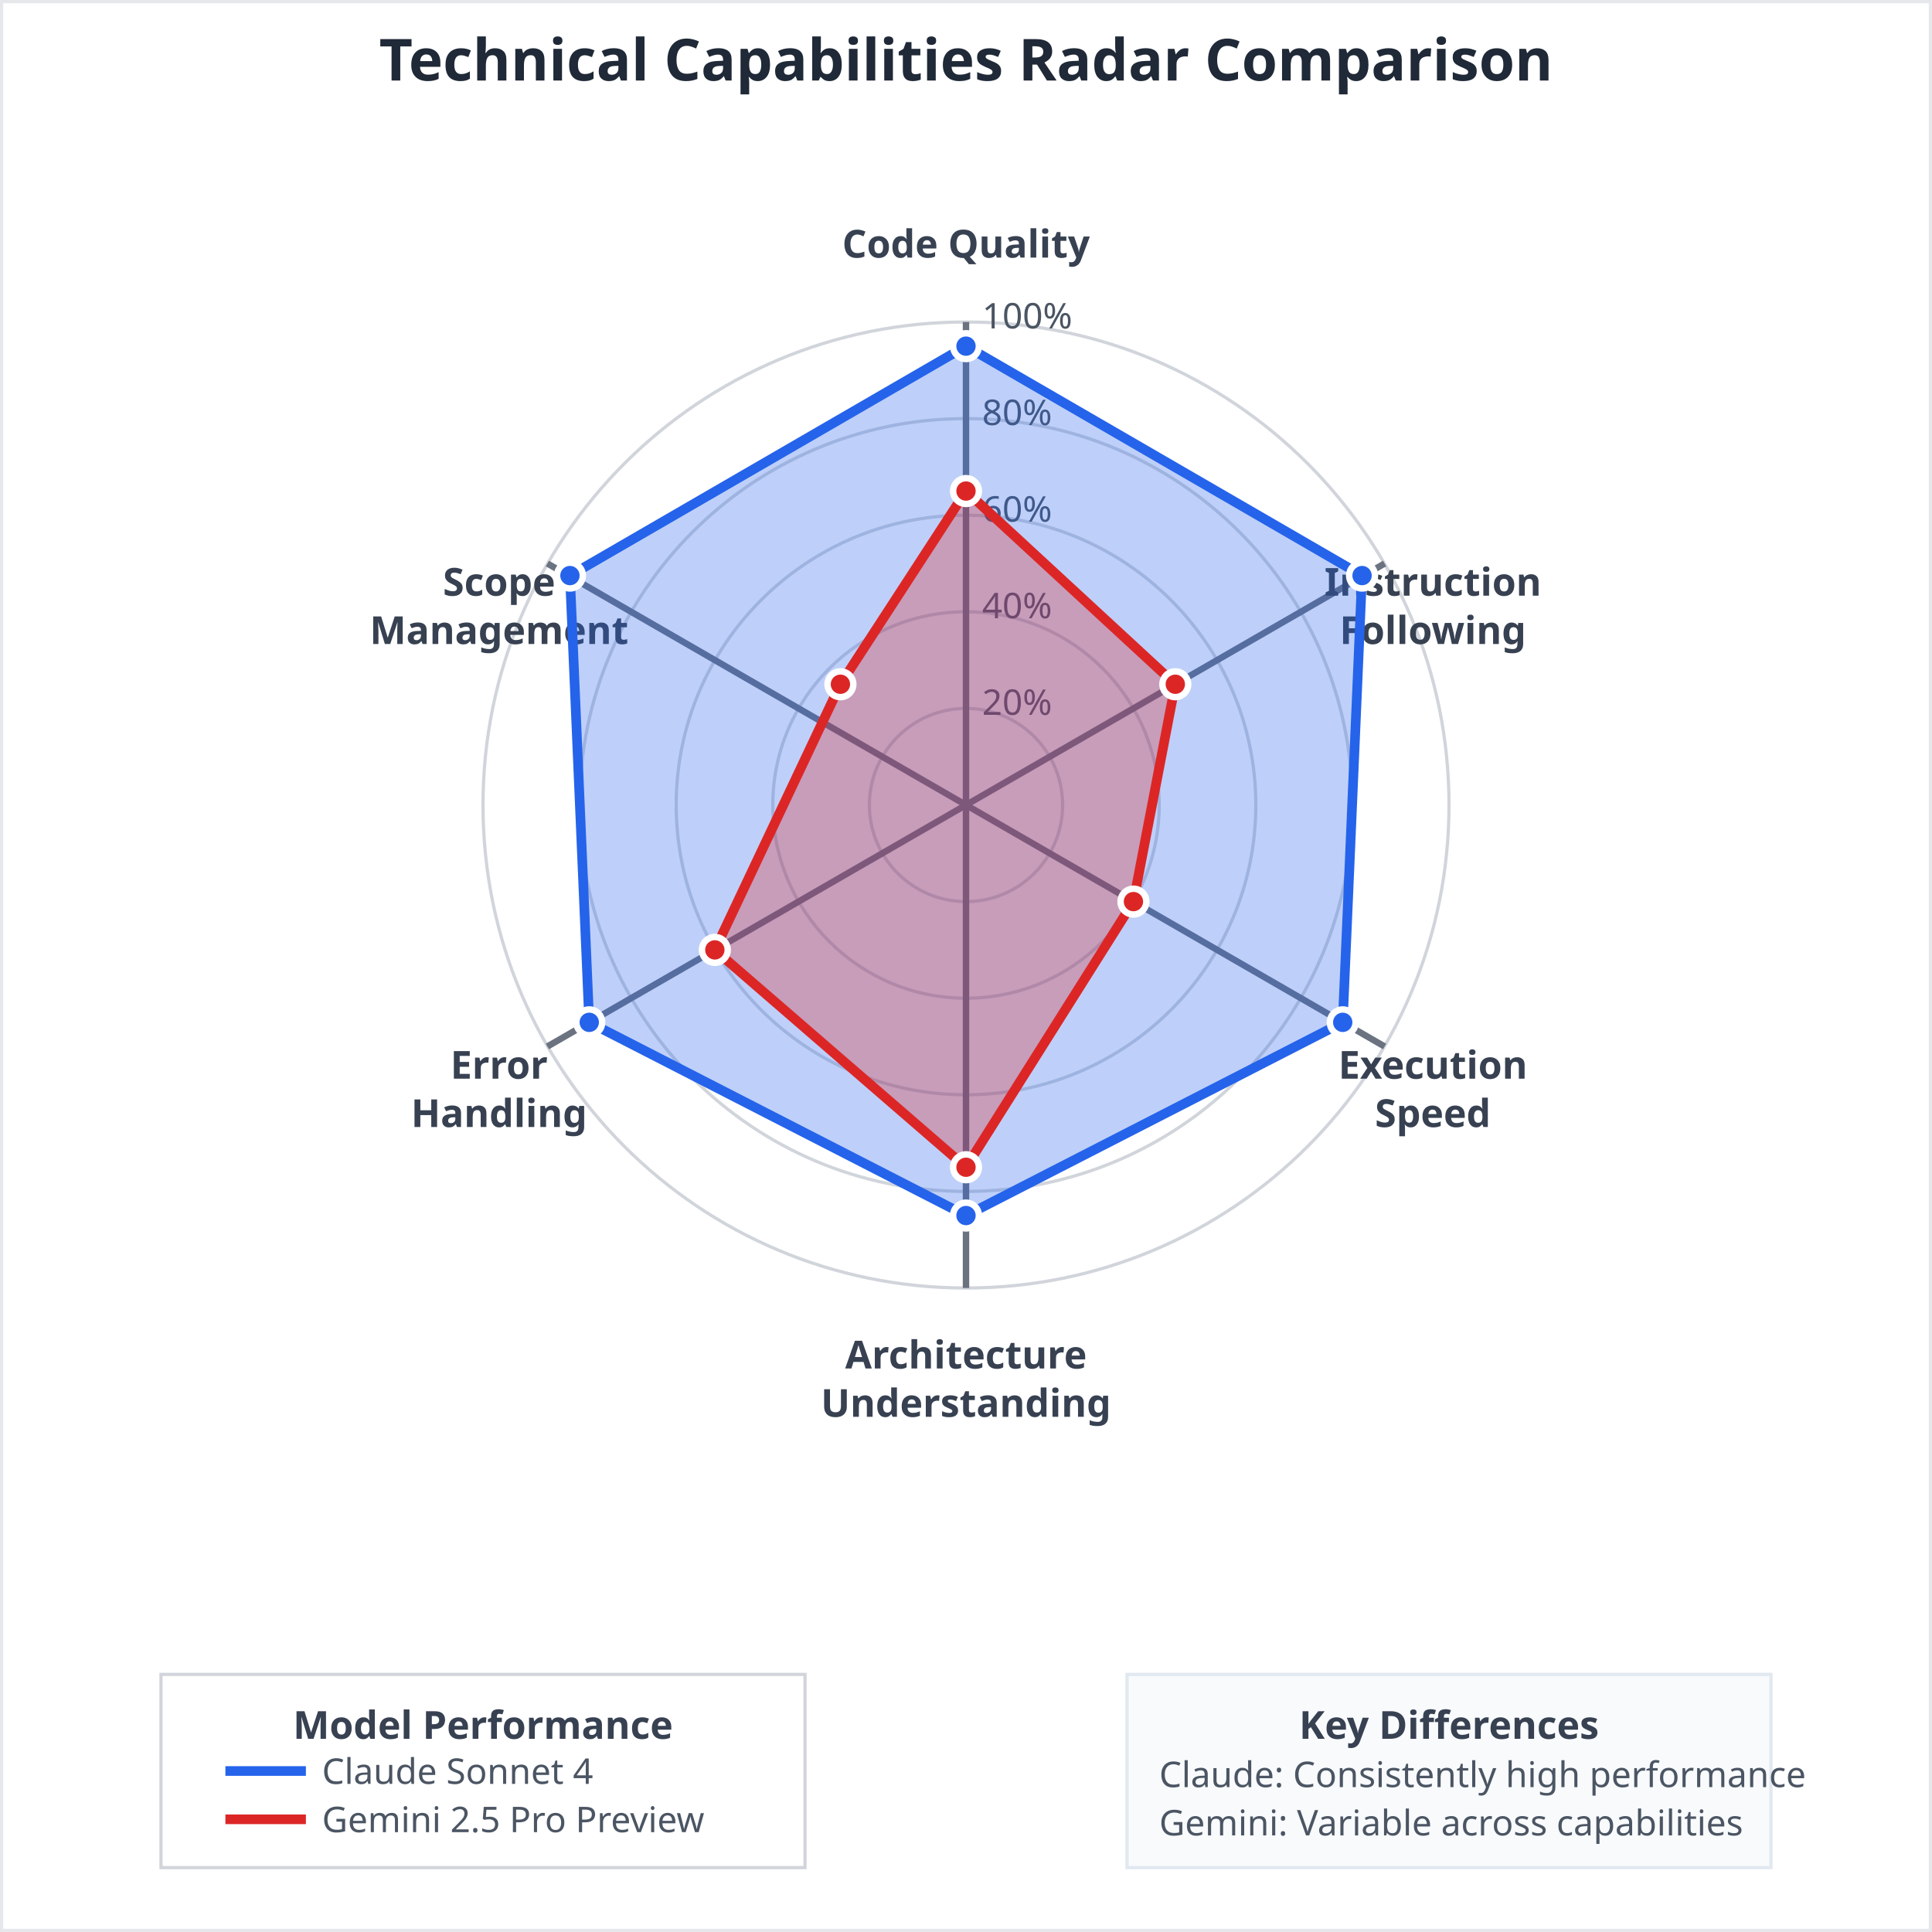
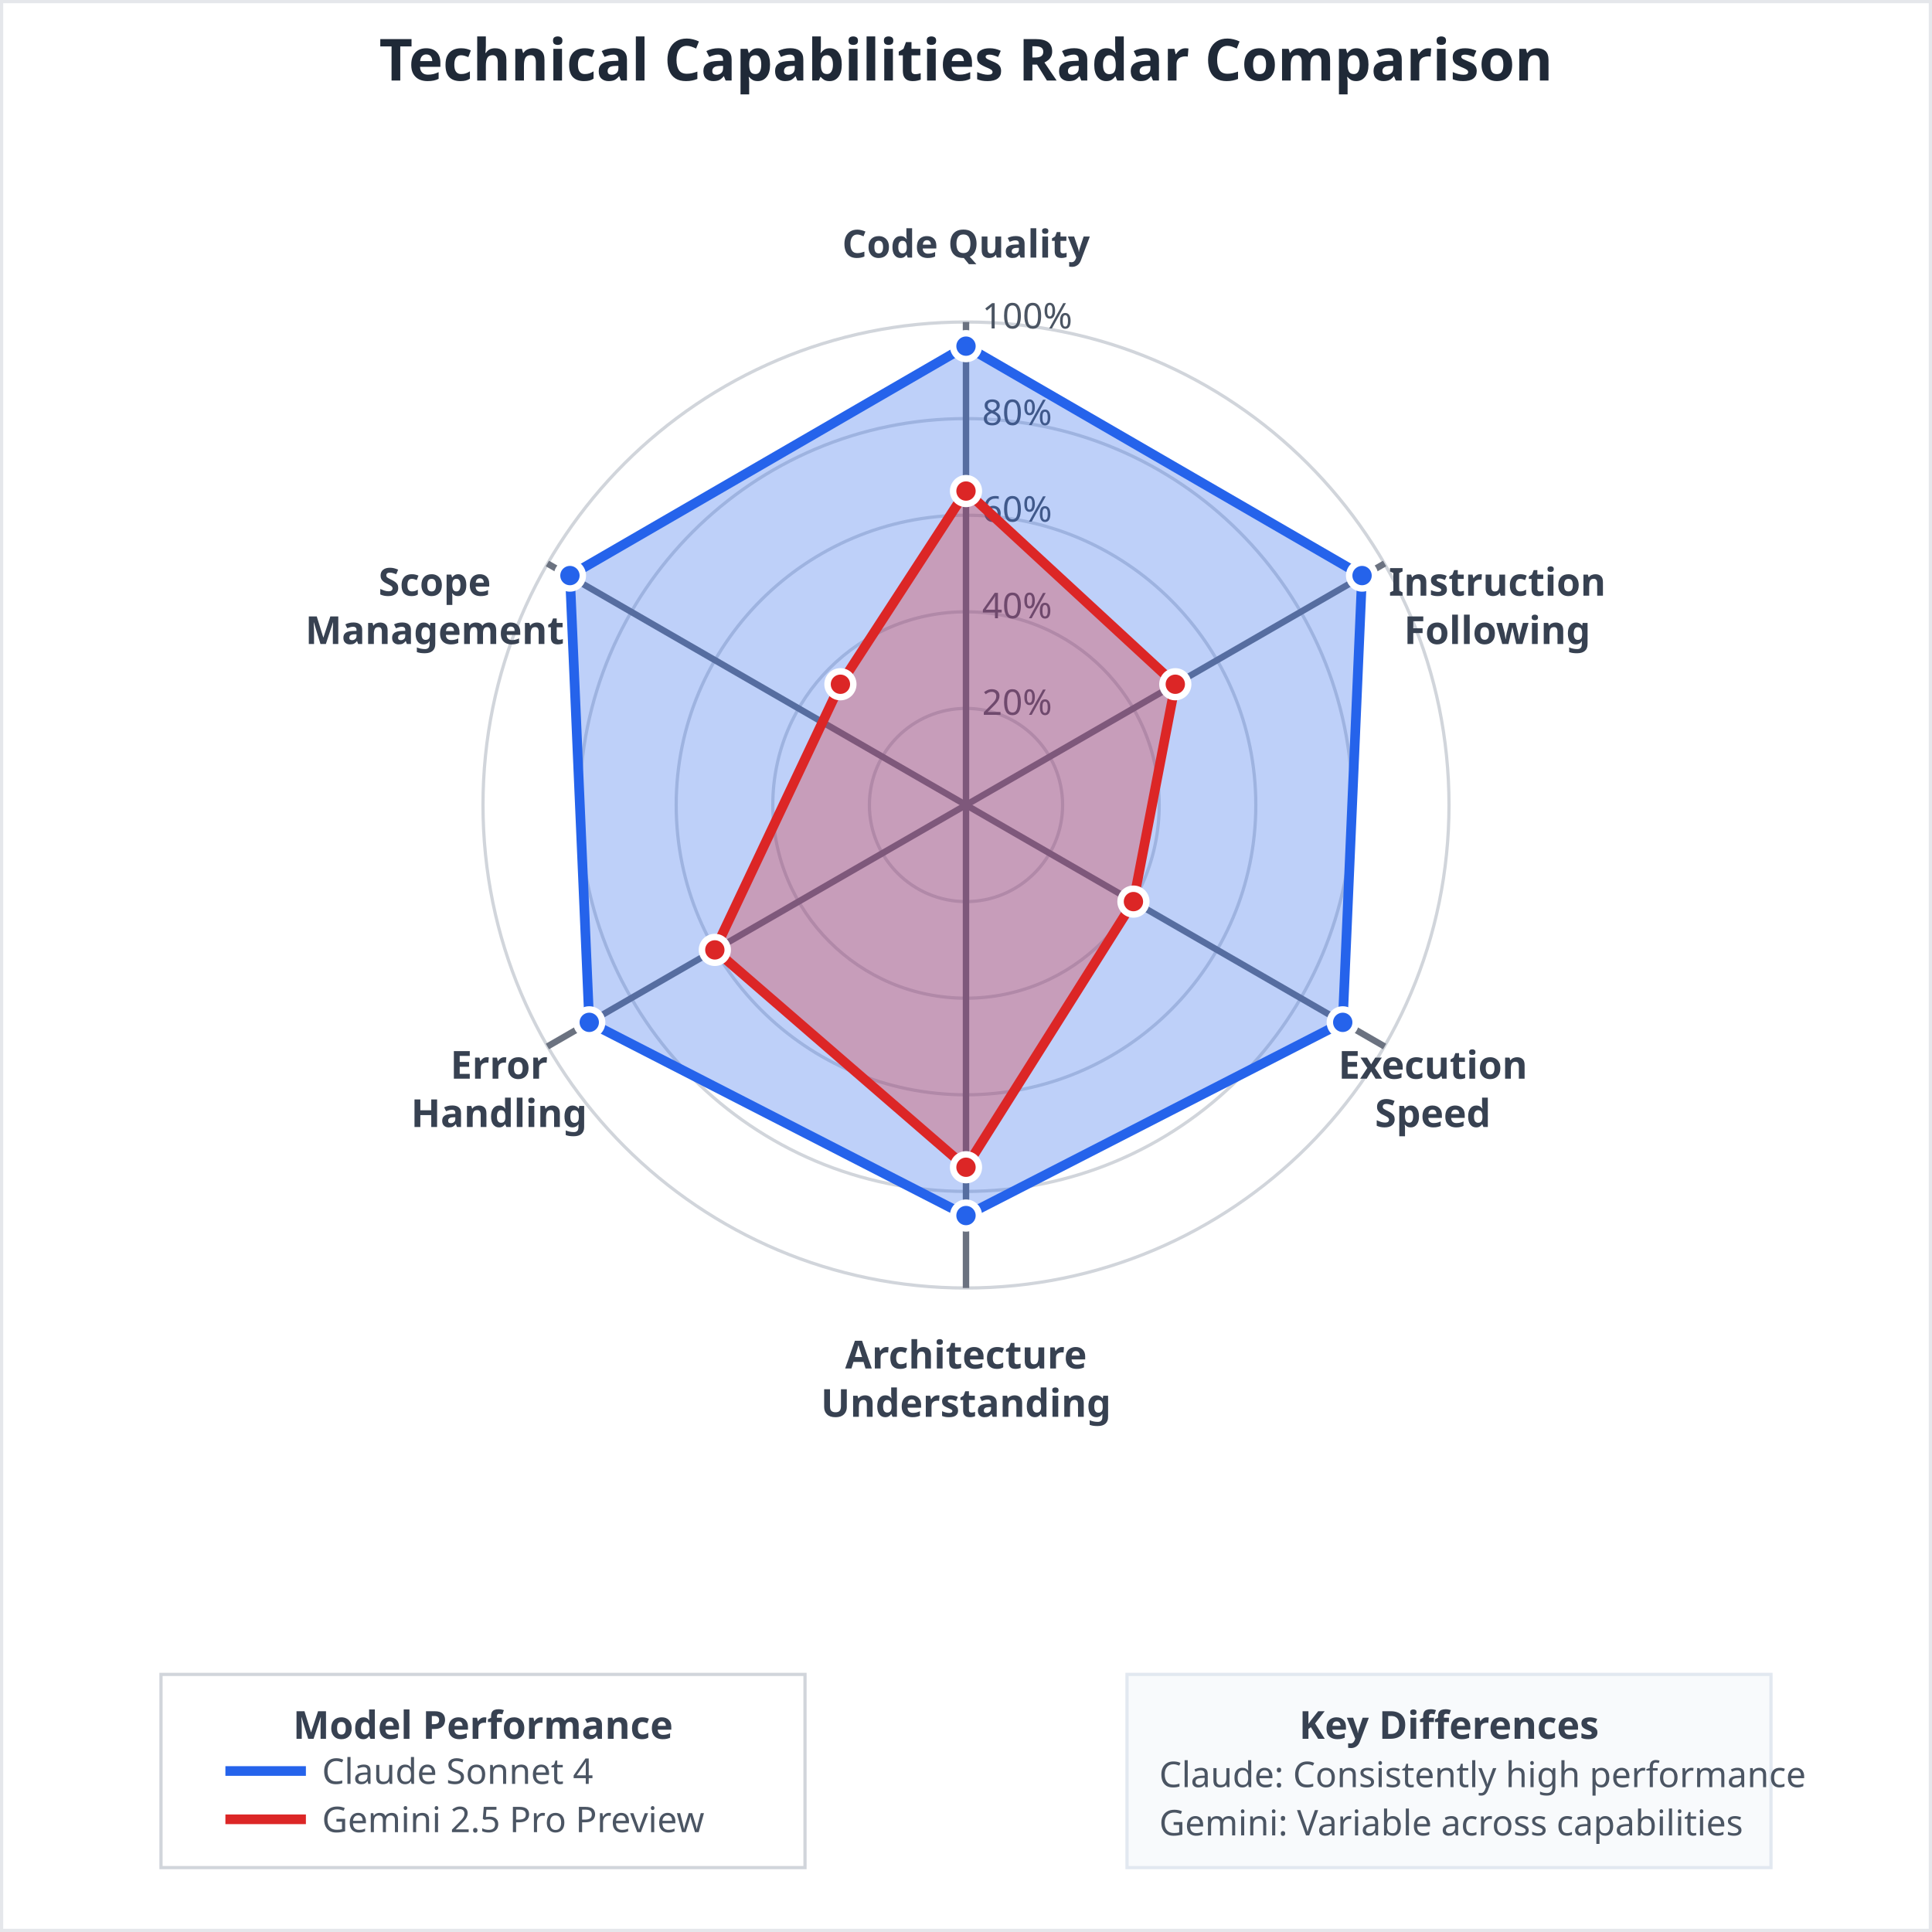
<svg xmlns="http://www.w3.org/2000/svg" width="600" height="600">
  <defs>
    <style>
      .title { font: bold 18px sans-serif; text-anchor: middle; fill: #1f2937; }
      .axis-label { font: bold 12px sans-serif; text-anchor: middle; fill: #374151; }
      .metric-label { font: 11px sans-serif; fill: #4b5563; }
      .claude-area { stroke: #2563eb; stroke-width: 3; fill: #2563eb; fill-opacity: 0.3; }
      .gemini-area { stroke: #dc2626; stroke-width: 3; fill: #dc2626; fill-opacity: 0.3; }
      .grid-line { stroke: #d1d5db; stroke-width: 1; fill: none; }
      .axis-line { stroke: #6b7280; stroke-width: 2; }
    </style>
  </defs>
  <rect width="600" height="600" fill="white" stroke="#e5e7eb" stroke-width="2" />
  <text x="300" y="25" class="title">Technical Capabilities Radar Comparison</text>
  <g transform="translate(300,250)">
    <circle cx="0" cy="0" r="30" class="grid-line" />
    <circle cx="0" cy="0" r="60" class="grid-line" />
    <circle cx="0" cy="0" r="90" class="grid-line" />
    <circle cx="0" cy="0" r="120" class="grid-line" />
    <circle cx="0" cy="0" r="150" class="grid-line" />
    <line x1="0" y1="0" x2="0" y2="-150" class="axis-line" />
    <line x1="0" y1="0" x2="130" y2="-75" class="axis-line" />
    <line x1="0" y1="0" x2="130" y2="75" class="axis-line" />
    <line x1="0" y1="0" x2="0" y2="150" class="axis-line" />
    <line x1="0" y1="0" x2="-130" y2="75" class="axis-line" />
    <line x1="0" y1="0" x2="-130" y2="-75" class="axis-line" />
    <text x="0" y="-170" class="axis-label">Code Quality</text>
-     <text x="145" y="-65" class="axis-label">Instruction</text>
-     <text x="145" y="-50" class="axis-label">Following</text>
+     <text x="165" y="-65" class="axis-label">Instruction</text>
+     <text x="165" y="-50" class="axis-label">Following</text>
    <text x="145" y="85" class="axis-label">Execution</text>
    <text x="145" y="100" class="axis-label">Speed</text>
    <text x="0" y="175" class="axis-label">Architecture</text>
    <text x="0" y="190" class="axis-label">Understanding</text>
    <text x="-145" y="85" class="axis-label">Error</text>
    <text x="-145" y="100" class="axis-label">Handling</text>
-     <text x="-145" y="-65" class="axis-label">Scope</text>
-     <text x="-145" y="-50" class="axis-label">Management</text>
+     <text x="-165" y="-65" class="axis-label">Scope</text>
+     <text x="-165" y="-50" class="axis-label">Management</text>
    <text x="5" y="-28" class="metric-label">20%</text>
    <text x="5" y="-58" class="metric-label">40%</text>
    <text x="5" y="-88" class="metric-label">60%</text>
    <text x="5" y="-118" class="metric-label">80%</text>
    <text x="5" y="-148" class="metric-label">100%</text>
    <polygon points="0,-142.5 123,-71.25 117,67.5 0,127.5 -117,67.5 -123,-71.25" class="claude-area" />
    <polygon points="0,-97.5 65,-37.5 52,30 0,112.5 -78,45 -39,-37.5" class="gemini-area" />
    <circle cx="0" cy="-142.5" r="4" fill="#2563eb" stroke="white" stroke-width="2" />
    <circle cx="123" cy="-71.25" r="4" fill="#2563eb" stroke="white" stroke-width="2" />
    <circle cx="117" cy="67.5" r="4" fill="#2563eb" stroke="white" stroke-width="2" />
    <circle cx="0" cy="127.5" r="4" fill="#2563eb" stroke="white" stroke-width="2" />
    <circle cx="-117" cy="67.5" r="4" fill="#2563eb" stroke="white" stroke-width="2" />
    <circle cx="-123" cy="-71.25" r="4" fill="#2563eb" stroke="white" stroke-width="2" />
    <circle cx="0" cy="-97.5" r="4" fill="#dc2626" stroke="white" stroke-width="2" />
    <circle cx="65" cy="-37.5" r="4" fill="#dc2626" stroke="white" stroke-width="2" />
    <circle cx="52" cy="30" r="4" fill="#dc2626" stroke="white" stroke-width="2" />
    <circle cx="0" cy="112.5" r="4" fill="#dc2626" stroke="white" stroke-width="2" />
    <circle cx="-78" cy="45" r="4" fill="#dc2626" stroke="white" stroke-width="2" />
    <circle cx="-39" cy="-37.5" r="4" fill="#dc2626" stroke="white" stroke-width="2" />
  </g>
  <rect x="50" y="520" width="200" height="60" fill="white" stroke="#d1d5db" stroke-width="1" />
  <text x="150" y="540" class="axis-label">Model Performance</text>
  <line x1="70" y1="550" x2="95" y2="550" stroke="#2563eb" stroke-width="3" />
  <text x="100" y="554" class="metric-label">Claude Sonnet 4</text>
  <line x1="70" y1="565" x2="95" y2="565" stroke="#dc2626" stroke-width="3" />
  <text x="100" y="569" class="metric-label">Gemini 2.5 Pro Preview</text>
  <rect x="350" y="520" width="200" height="60" fill="#f8fafc" stroke="#e2e8f0" stroke-width="1" />
  <text x="450" y="540" class="axis-label">Key Differences</text>
  <text x="360" y="555" class="metric-label">Claude: Consistently high performance</text>
  <text x="360" y="570" class="metric-label">Gemini: Variable across capabilities</text>
</svg>
